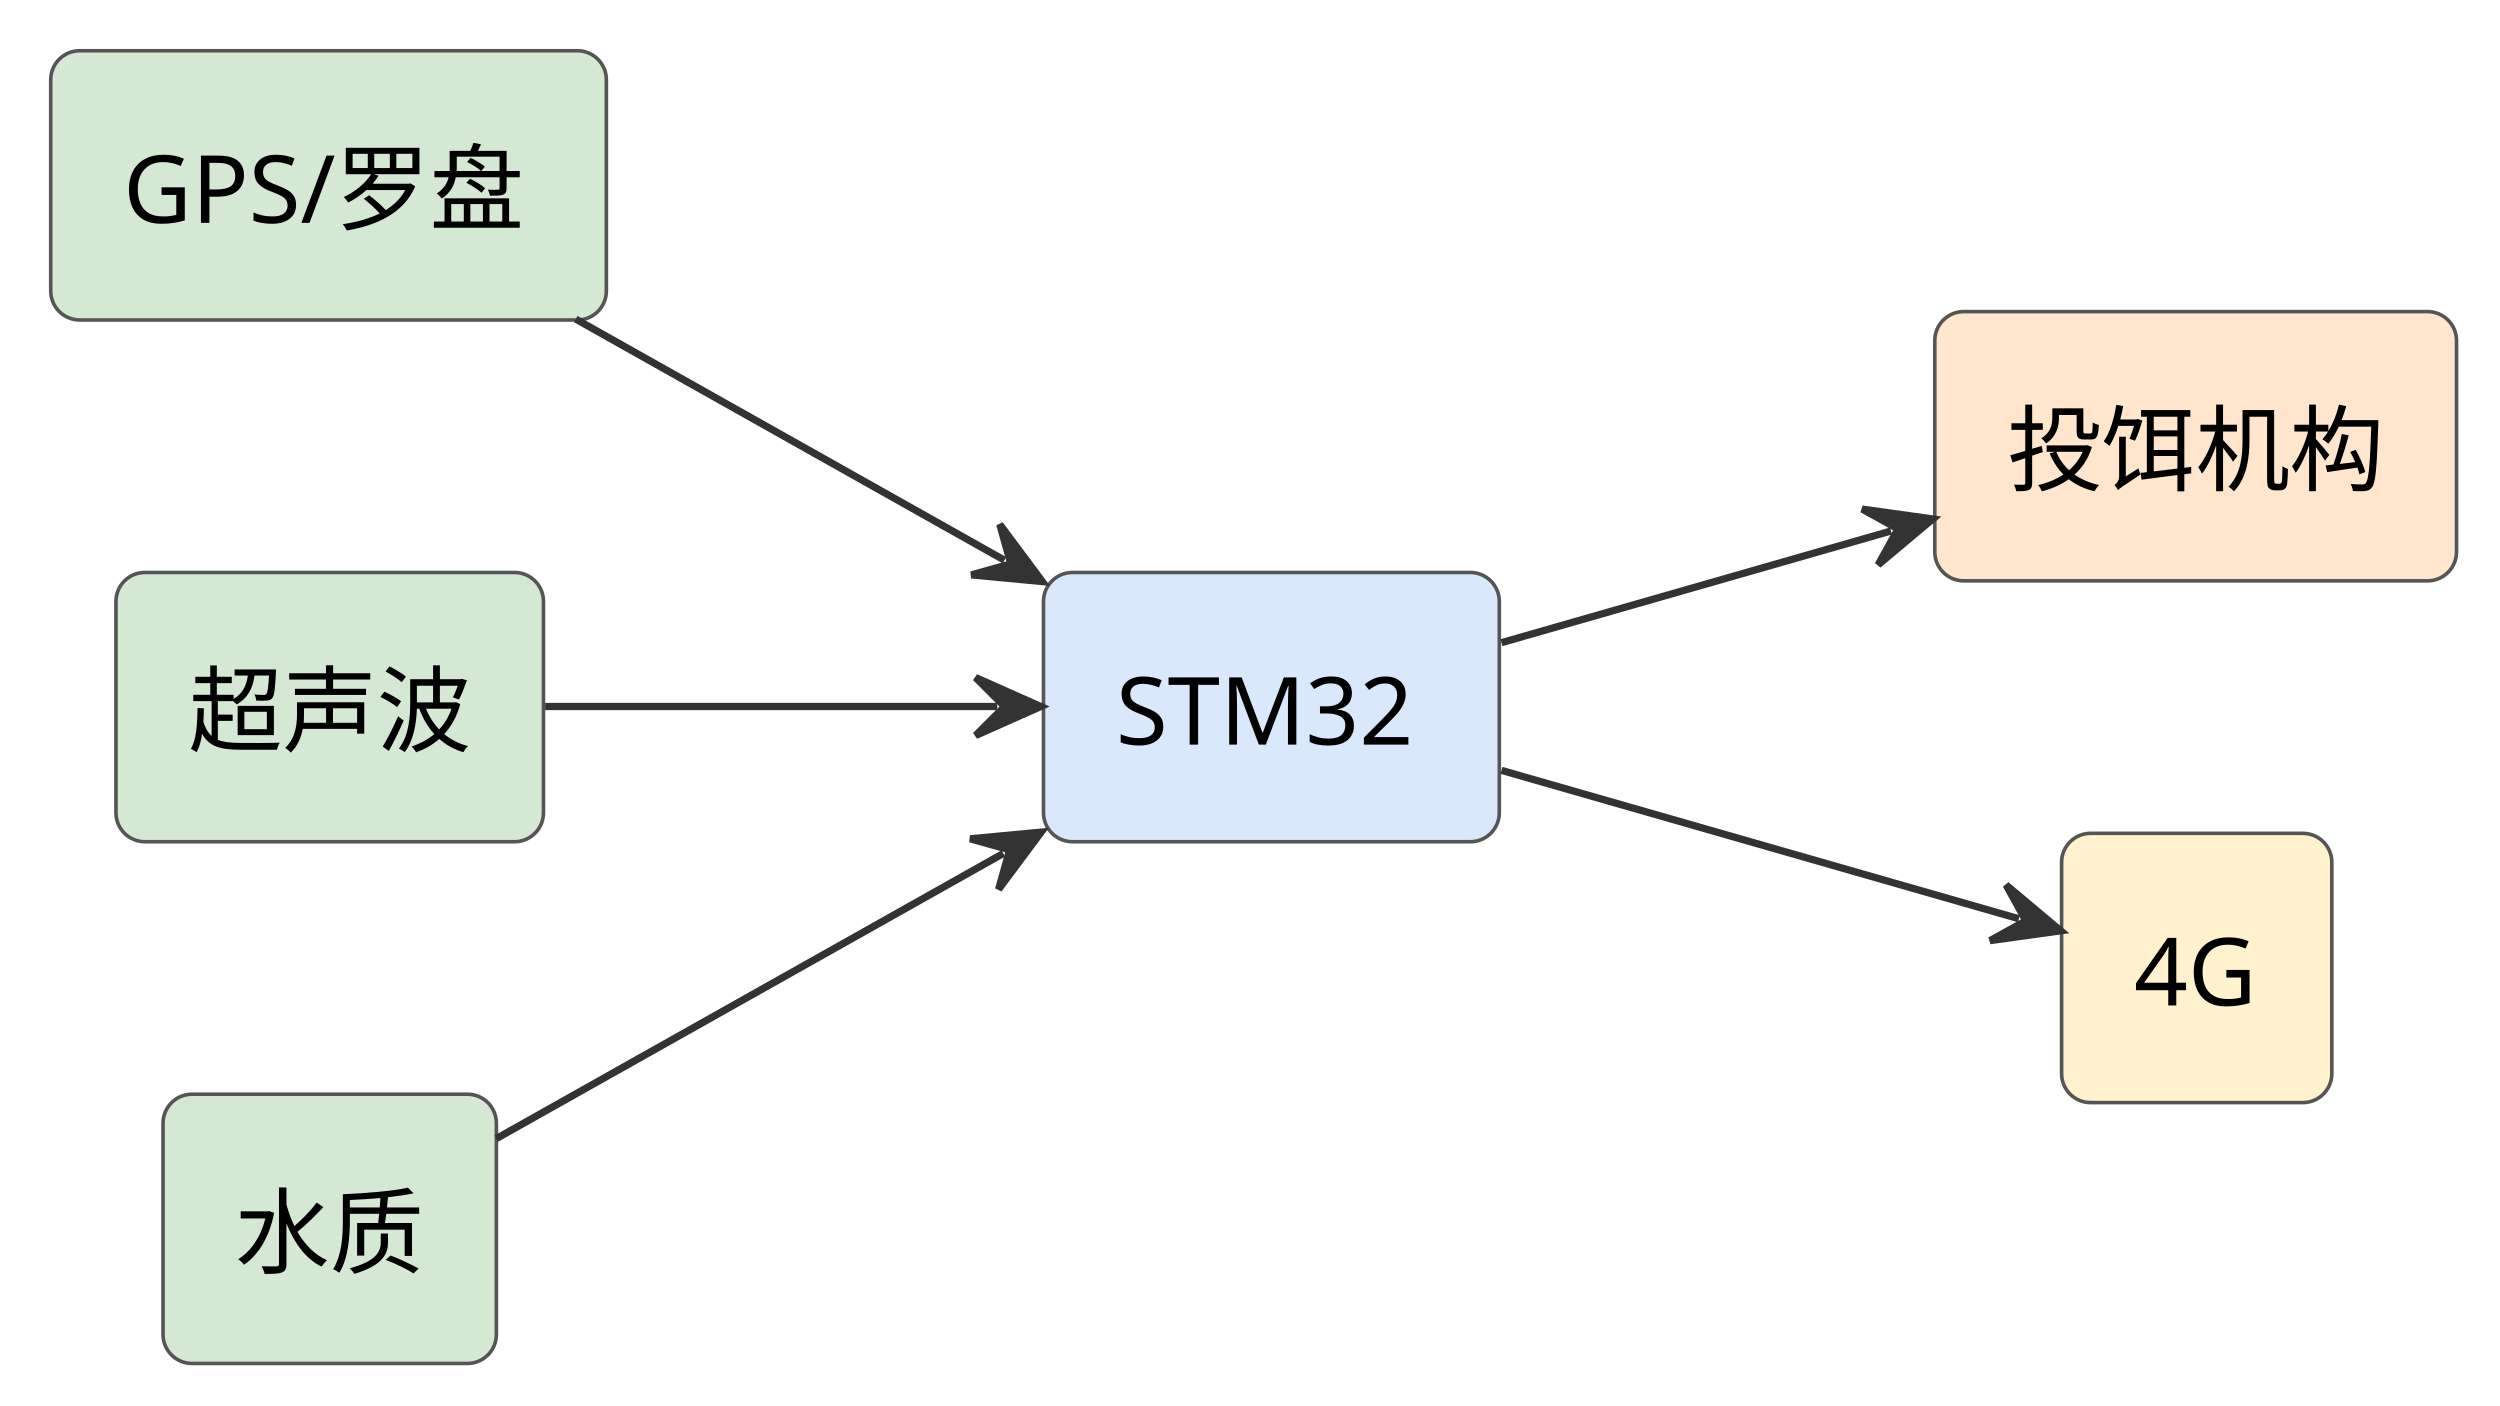
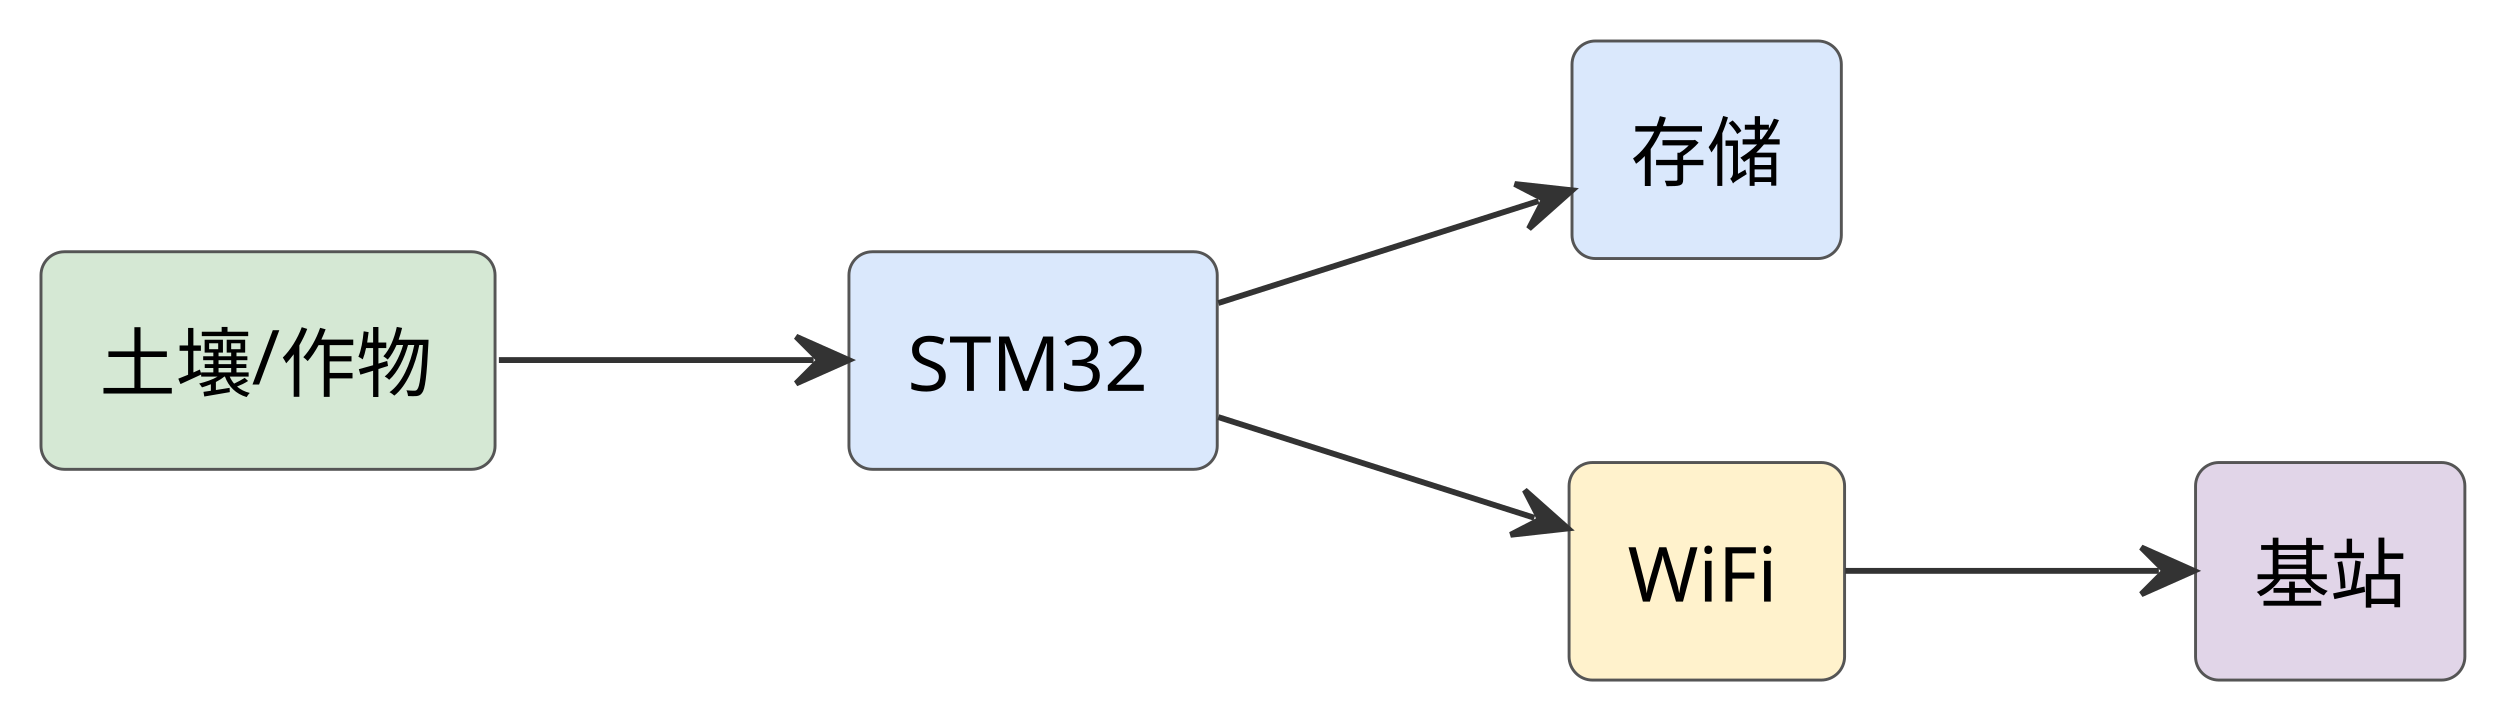
- <svg xmlns="http://www.w3.org/2000/svg" contentStyleType="text/css" height="194px" preserveAspectRatio="none" style="width:345px;height:194px;background:#FFFFFF;" version="1.1" viewBox="0 0 345 194" width="345px" zoomAndPan="magnify">
+ <svg xmlns="http://www.w3.org/2000/svg" contentStyleType="text/css" height="122px" preserveAspectRatio="none" style="width:427px;height:122px;background:#FFFFFF;" version="1.1" viewBox="0 0 427 122" width="427px" zoomAndPan="magnify">
  <defs />
  <g>
-     <g id="elem_gps">
-       <rect fill="#D5E8D4" height="37.158" rx="4" ry="4" style="stroke:#555555;stroke-width:0.5;" width="76.678" x="7" y="7" />
-       <text fill="#000000" font-family="Microsoft YaHei" font-size="13" lengthAdjust="spacing" textLength="56.678" x="17" y="30.755">GPS/罗盘</text>
+     <g id="elem_s">
+       <rect fill="#D5E8D4" height="37.158" rx="4" ry="4" style="stroke:#555555;stroke-width:0.5;" width="77.554" x="7" y="43" />
+       <text fill="#000000" font-family="Microsoft YaHei" font-size="13" lengthAdjust="spacing" textLength="57.554" x="17" y="66.755">土壤/作物</text>
    </g>
    <g id="elem_stm">
-       <rect fill="#DAE8FC" height="37.158" rx="4" ry="4" style="stroke:#555555;stroke-width:0.5;" width="62.904" x="144" y="79" />
-       <text fill="#000000" font-family="Microsoft YaHei" font-size="13" lengthAdjust="spacing" textLength="42.904" x="154" y="102.755">STM32</text>
+       <rect fill="#DAE8FC" height="37.158" rx="4" ry="4" style="stroke:#555555;stroke-width:0.5;" width="62.904" x="145" y="43" />
+       <text fill="#000000" font-family="Microsoft YaHei" font-size="13" lengthAdjust="spacing" textLength="42.904" x="155" y="66.755">STM32</text>
    </g>
-     <g id="elem_ult">
-       <rect fill="#D5E8D4" height="37.158" rx="4" ry="4" style="stroke:#555555;stroke-width:0.5;" width="59" x="16" y="79" />
-       <text fill="#000000" font-family="Microsoft YaHei" font-size="13" lengthAdjust="spacing" textLength="39" x="26" y="102.755">超声波</text>
+     <g id="elem_mem">
+       <rect fill="#DAE8FC" height="37.158" rx="4" ry="4" style="stroke:#555555;stroke-width:0.5;" width="46" x="268.5" y="7" />
+       <text fill="#000000" font-family="Microsoft YaHei" font-size="13" lengthAdjust="spacing" textLength="26" x="278.5" y="30.755">存储</text>
    </g>
-     <g id="elem_feed">
-       <rect fill="#FFE6CC" height="37.158" rx="4" ry="4" style="stroke:#555555;stroke-width:0.5;" width="72" x="267" y="43" />
-       <text fill="#000000" font-family="Microsoft YaHei" font-size="13" lengthAdjust="spacing" textLength="52" x="277" y="66.755">投饵机构</text>
+     <g id="elem_wifi">
+       <rect fill="#FFF2CC" height="37.158" rx="4" ry="4" style="stroke:#555555;stroke-width:0.5;" width="47.054" x="268" y="79" />
+       <text fill="#000000" font-family="Microsoft YaHei" font-size="13" lengthAdjust="spacing" textLength="27.054" x="278" y="102.755">WiFi</text>
    </g>
-     <g id="elem_w">
-       <rect fill="#D5E8D4" height="37.158" rx="4" ry="4" style="stroke:#555555;stroke-width:0.5;" width="46" x="22.5" y="151" />
-       <text fill="#000000" font-family="Microsoft YaHei" font-size="13" lengthAdjust="spacing" textLength="26" x="32.5" y="174.755">水质</text>
+     <g id="elem_base">
+       <rect fill="#E1D5E8" height="37.158" rx="4" ry="4" style="stroke:#555555;stroke-width:0.5;" width="46" x="375" y="79" />
+       <text fill="#000000" font-family="Microsoft YaHei" font-size="13" lengthAdjust="spacing" textLength="26" x="385" y="102.755">基站</text>
    </g>
-     <g id="elem_g">
-       <rect fill="#FFF2CC" height="37.158" rx="4" ry="4" style="stroke:#555555;stroke-width:0.5;" width="37.291" x="284.5" y="115" />
-       <text fill="#000000" font-family="Microsoft YaHei" font-size="13" lengthAdjust="spacing" textLength="17.291" x="294.5" y="138.755">4G</text>
+     <g id="link_s_stm">
+       <path d="M85.21,61.5 C104.29,61.5 121.07,61.5 138.97,61.5 " fill="none" id="s-to-stm" style="stroke:#333333;stroke-width:1.0;" />
+       <polygon fill="#333333" points="144.97,61.5,135.97,57.5,139.97,61.5,135.97,65.5,144.97,61.5" style="stroke:#333333;stroke-width:1.0;" />
    </g>
-     <g id="link_gps_stm">
-       <path d="M79.46,44.04 C99.31,55.21 119.191,66.388 138.621,77.318 " fill="none" id="gps-to-stm" style="stroke:#333333;stroke-width:1.0;" />
-       <polygon fill="#333333" points="143.85,80.26,137.967,72.361,139.492,77.809,134.045,79.334,143.85,80.26" style="stroke:#333333;stroke-width:1.0;" />
+     <g id="link_stm_mem">
+       <path d="M208.08,51.76 C227.17,45.68 245.573,39.81 262.783,34.331 " fill="none" id="stm-to-mem" style="stroke:#333333;stroke-width:1.0;" />
+       <polygon fill="#333333" points="268.5,32.51,258.711,31.429,263.736,34.027,261.138,39.052,268.5,32.51" style="stroke:#333333;stroke-width:1.0;" />
    </g>
-     <g id="link_ult_stm">
-       <path d="M75.23,97.5 C95.57,97.5 116.83,97.5 137.63,97.5 " fill="none" id="ult-to-stm" style="stroke:#333333;stroke-width:1.0;" />
-       <polygon fill="#333333" points="143.63,97.5,134.63,93.5,138.63,97.5,134.63,101.5,143.63,97.5" style="stroke:#333333;stroke-width:1.0;" />
+     <g id="link_stm_wifi">
+       <path d="M208.08,71.24 C226.9,77.24 244.912,82.981 262.072,88.441 " fill="none" id="stm-to-wifi" style="stroke:#333333;stroke-width:1.0;" />
+       <polygon fill="#333333" points="267.79,90.26,260.426,83.719,263.025,88.744,258.001,91.343,267.79,90.26" style="stroke:#333333;stroke-width:1.0;" />
    </g>
-     <g id="link_stm_feed">
-       <path d="M207.2,88.69 C225.2,83.53 242.232,78.644 260.962,73.274 " fill="none" id="stm-to-feed" style="stroke:#333333;stroke-width:1.0;" />
-       <polygon fill="#333333" points="266.73,71.62,256.976,70.255,261.924,72.998,259.181,77.945,266.73,71.62" style="stroke:#333333;stroke-width:1.0;" />
-     </g>
-     <g id="link_w_stm">
-       <path d="M68.5,157.12 C89.23,145.46 115.25,130.821 138.46,117.771 " fill="none" id="w-to-stm" style="stroke:#333333;stroke-width:1.0;" />
-       <polygon fill="#333333" points="143.69,114.83,133.885,115.754,139.332,117.281,137.805,122.728,143.69,114.83" style="stroke:#333333;stroke-width:1.0;" />
-     </g>
-     <g id="link_stm_g">
-       <path d="M207.2,106.31 C231.44,113.26 258.633,121.053 278.613,126.793 " fill="none" id="stm-to-g" style="stroke:#333333;stroke-width:1.0;" />
-       <polygon fill="#333333" points="284.38,128.45,276.834,122.12,279.574,127.069,274.625,129.809,284.38,128.45" style="stroke:#333333;stroke-width:1.0;" />
+     <g id="link_wifi_base">
+       <path d="M315.17,97.5 C332.82,97.5 351.18,97.5 368.73,97.5 " fill="none" id="wifi-to-base" style="stroke:#333333;stroke-width:1.0;" />
+       <polygon fill="#333333" points="374.73,97.5,365.73,93.5,369.73,97.5,365.73,101.5,374.73,97.5" style="stroke:#333333;stroke-width:1.0;" />
    </g>
  </g>
</svg>
